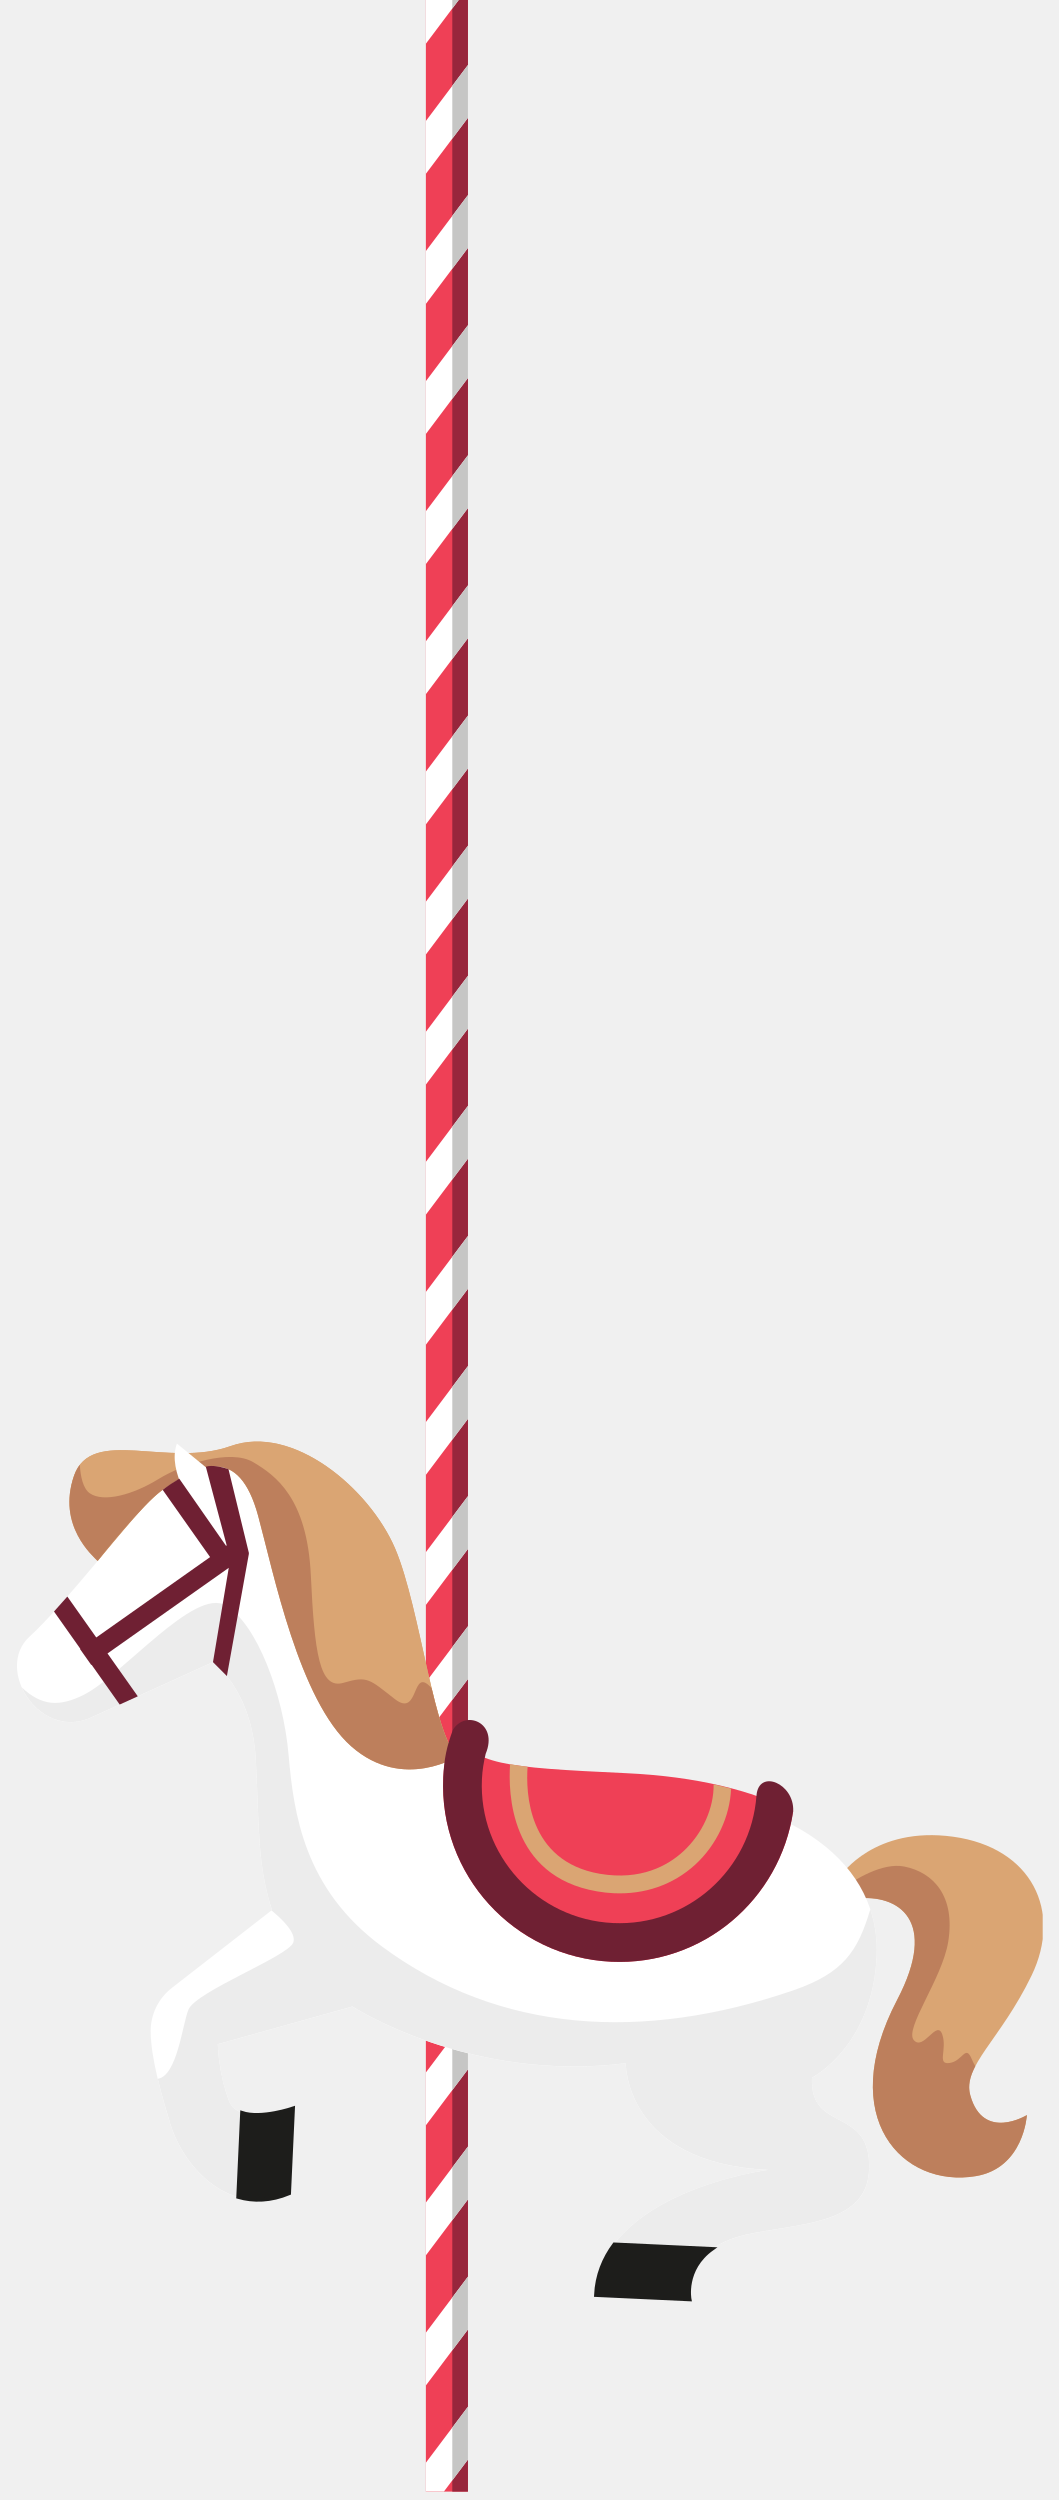
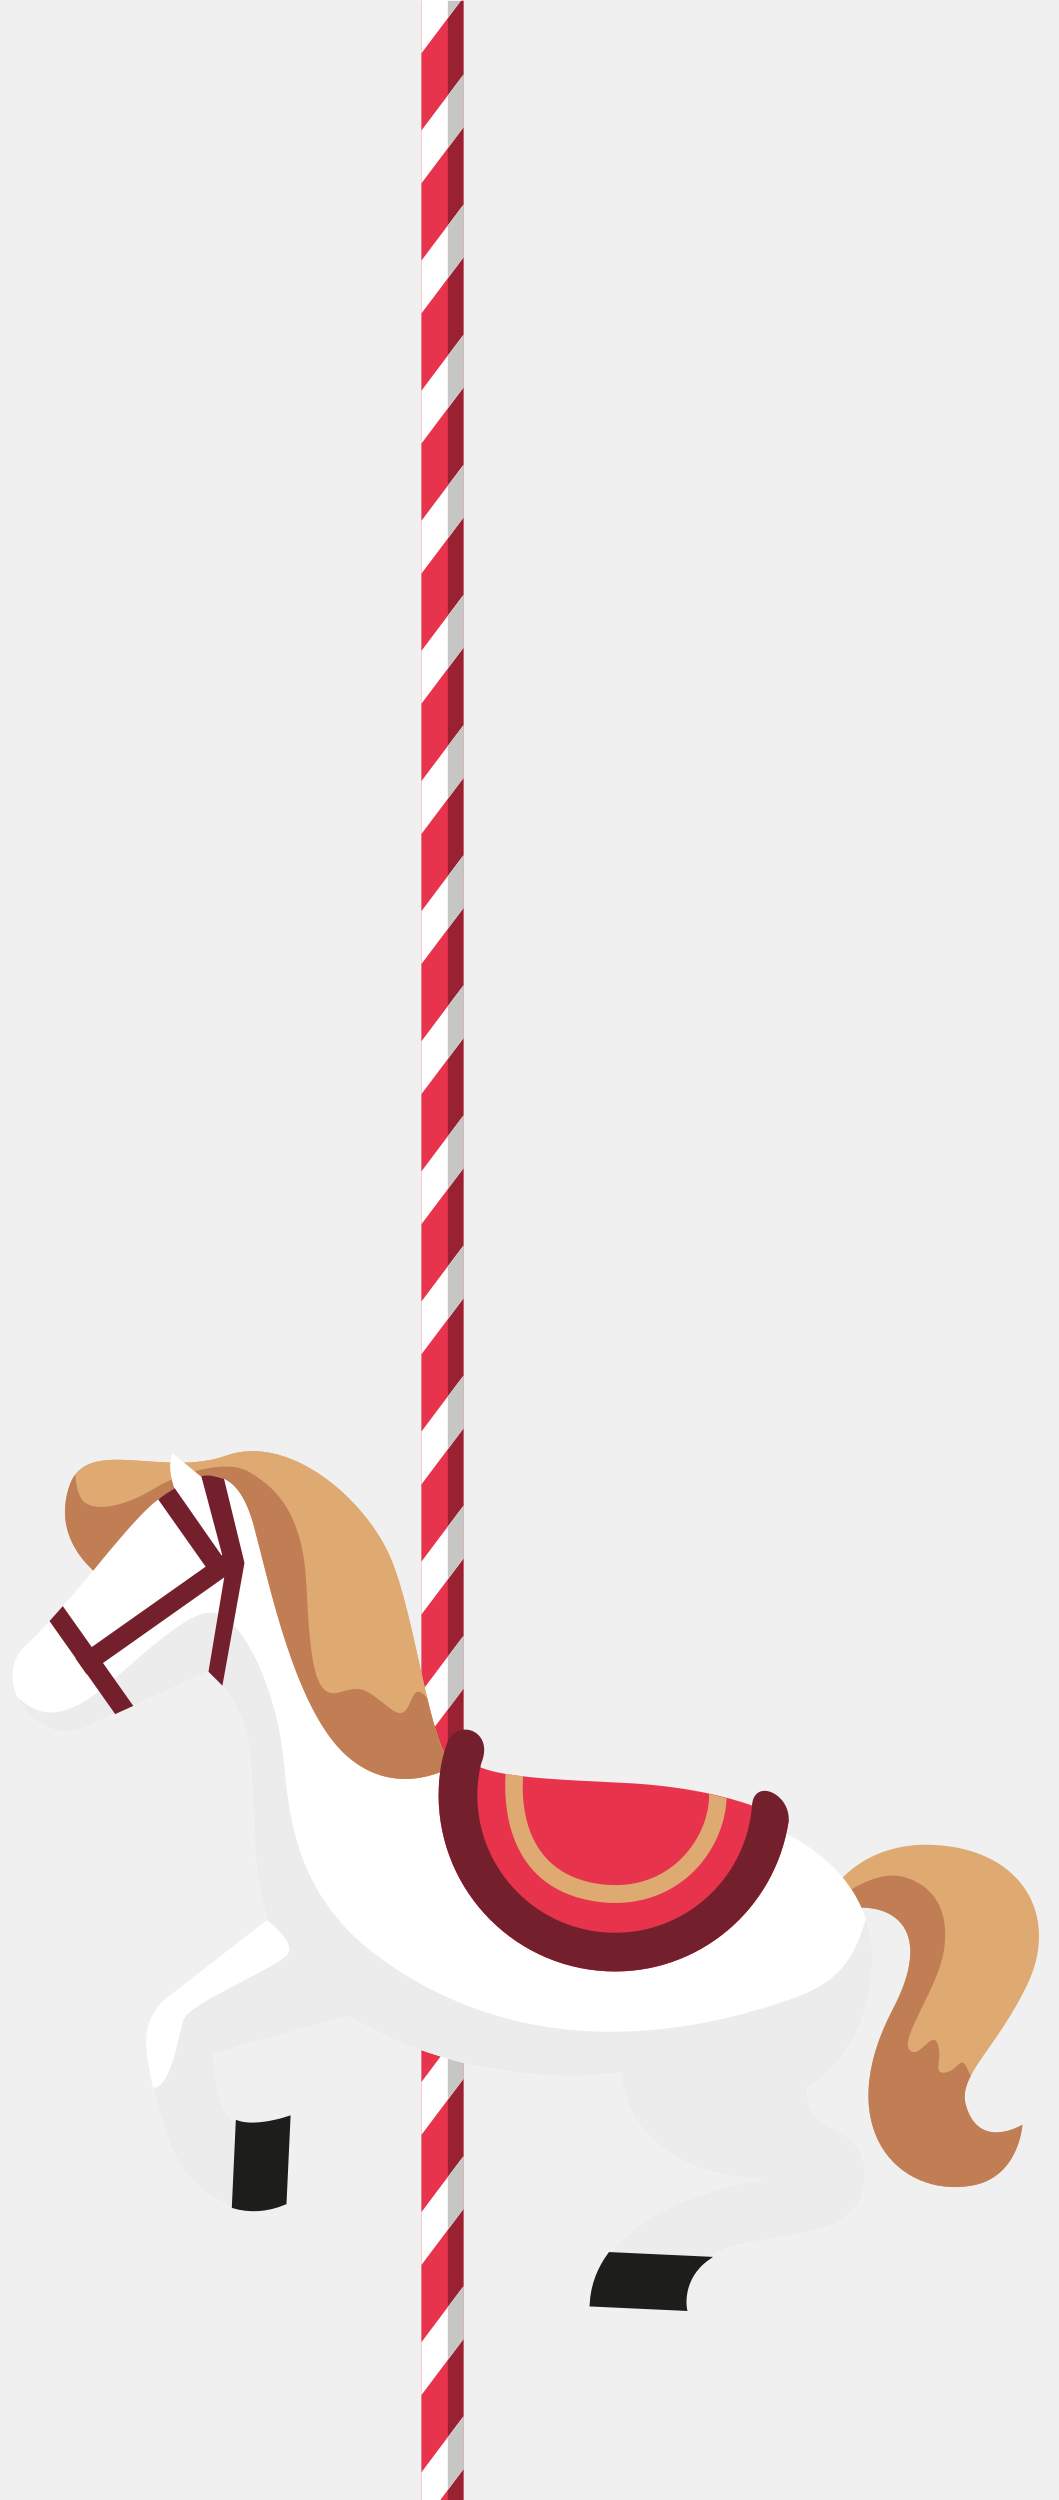
<svg xmlns="http://www.w3.org/2000/svg" xmlns:xlink="http://www.w3.org/1999/xlink" version="1.1" id="Layer_1" x="0px" y="0px" viewBox="0 0 300 708.5" style="enable-background:new 0 0 300 708.5;" xml:space="preserve">
  <style type="text/css">
- 	.st0{clip-path:url(#SVGID_00000134962428947862925340000017343034532673381563_);}
- 	.st1{fill:#EF4056;}
- 	.st2{fill:#97263C;}
+ 	.st0{clip-path:url(#SVGID_00000113341510991879657390000010705761485585772174_);}
+ 	.st1{fill:#E7344C;}
+ 	.st2{fill:#992132;}
	.st3{fill:#FFFFFF;}
	.st4{fill:#C6C6C5;}
- 	.st5{fill:#DAA573;}
- 	.st6{fill:#BD7F5C;}
+ 	.st5{fill:#DFAA72;}
+ 	.st6{fill:#C17E54;}
	.st7{fill:#ECECEC;}
	.st8{fill:#1D1D1B;stroke:#1D1D1B;stroke-width:0.971;stroke-miterlimit:10;}
- 	.st9{fill:#6F2033;}
+ 	.st9{fill:#73202C;}
</style>
  <g>
-     <defs>
-       <rect id="SVGID_1_" x="4.5" y="-0.5" width="291" height="709" />
-     </defs>
-     <clipPath id="SVGID_00000088111864039849385530000013293002050256927935_">
-       <use xlink:href="#SVGID_1_" style="overflow:visible;" />
-     </clipPath>
-     <g style="clip-path:url(#SVGID_00000088111864039849385530000013293002050256927935_);">
-       <g>
-         <rect x="120.69" y="-2.48" class="st1" width="11.92" height="708.6" />
-         <rect x="128.18" y="-2.48" class="st2" width="4.43" height="708.6" />
-         <path class="st3" d="M120.69,550.48l11.92-15.87v14.97l-11.92,15.87V550.48z M120.69,528.58l11.92-15.87v-14.97l-11.92,15.87     V528.58z M120.69,602.32l11.92-15.87v-14.97l-11.92,15.87V602.32z M120.69,639.18l11.92-15.87v-14.97l-11.92,15.87V639.18z      M120.69,706.11h5.11l6.81-9.07v-14.97l-11.92,15.87V706.11z M120.69,676.05l11.92-15.87v-14.97l-11.92,15.87V676.05z      M120.69,491.71l11.92-15.87v-14.97l-11.92,15.87V491.71z M120.69,307.38l11.92-15.87v-14.97l-11.92,15.87V307.38z      M120.69,270.51l11.92-15.87v-14.97l-11.92,15.87V270.51z M120.69,233.64l11.92-15.87V202.8l-11.92,15.87V233.64z M120.69,344.24     l11.92-15.87v-14.97l-11.92,15.87V344.24z M120.69,417.98l11.92-15.87v-14.97l-11.92,15.87V417.98z M120.69,381.11l11.92-15.87     v-14.97l-11.92,15.87V381.11z M120.69,454.85l11.92-15.87v-14.97l-11.92,15.87V454.85z M120.69,86.13l11.92-15.87V55.29     l-11.92,15.87V86.13z M120.69,49.26l11.92-15.87V18.42l-11.92,15.87V49.26z M120.69,122.99l11.92-15.87V92.16l-11.92,15.87     V122.99z M120.69,159.86l11.92-15.87v-14.97l-11.92,15.87V159.86z M120.69,196.73l11.92-15.87v-14.97l-11.92,15.87V196.73z      M120.69-2.58v14.97l11.92-15.87v-14.97L120.69-2.58z" />
+     <g>
+       <defs>
+         <rect id="SVGID_1_" width="300" height="708.5" />
+       </defs>
+       <clipPath id="SVGID_00000157285397731274771270000010820346809879210658_">
+         <use xlink:href="#SVGID_1_" style="overflow:visible;" />
+       </clipPath>
+       <g style="clip-path:url(#SVGID_00000157285397731274771270000010820346809879210658_);">
        <g>
-           <polygon class="st4" points="128.18,466.77 128.18,481.74 132.61,475.84 132.61,460.88     " />
-           <polygon class="st4" points="128.18,429.9 128.18,444.87 132.61,438.97 132.61,424.01     " />
-           <polygon class="st4" points="128.18,503.64 128.18,518.6 132.61,512.71 132.61,497.74     " />
-           <polygon class="st4" points="128.18,393.04 128.18,408 132.61,402.11 132.61,387.14     " />
-           <polygon class="st4" points="128.18,651.11 128.18,666.07 132.61,660.18 132.61,645.21     " />
-           <polygon class="st4" points="128.18,356.17 128.18,371.13 132.61,365.24 132.61,350.28     " />
-           <polygon class="st4" points="132.61,697.05 132.61,682.08 128.18,687.98 128.18,702.94     " />
-           <polygon class="st4" points="128.18,540.51 128.18,555.47 132.61,549.58 132.61,534.61     " />
-           <polygon class="st4" points="128.18,614.24 128.18,629.21 132.61,623.31 132.61,608.35     " />
-           <polygon class="st4" points="128.18,577.37 128.18,592.34 132.61,586.45 132.61,571.48     " />
-           <polygon class="st4" points="128.18,98.05 128.18,113.02 132.61,107.12 132.61,92.16     " />
-           <polygon class="st4" points="128.18,61.18 128.18,76.15 132.61,70.25 132.61,55.29     " />
-           <polygon class="st4" points="128.18,134.92 128.18,149.88 132.61,143.99 132.61,129.02     " />
-           <polygon class="st4" points="128.18,24.31 128.18,39.28 132.61,33.39 132.61,18.42     " />
-           <polygon class="st4" points="128.18,2.41 131.86,-2.48 128.18,-2.48     " />
-           <polygon class="st4" points="128.18,171.79 128.18,186.75 132.61,180.86 132.61,165.89     " />
-           <polygon class="st4" points="128.18,245.57 128.18,260.53 132.61,254.64 132.61,239.67     " />
-           <polygon class="st4" points="128.18,282.43 128.18,297.4 132.61,291.5 132.61,276.54     " />
-           <polygon class="st4" points="128.18,319.3 128.18,334.27 132.61,328.37 132.61,313.41     " />
-           <polygon class="st4" points="128.18,208.7 128.18,223.66 132.61,217.77 132.61,202.8     " />
+           <rect x="119.42" y="0.23" class="st1" width="11.92" height="708.6" />
+           <rect x="126.92" y="0.23" class="st2" width="4.43" height="708.6" />
+           <path class="st3" d="M119.42,553.2l11.92-15.87v14.97l-11.92,15.87V553.2z M119.42,531.3l11.92-15.87v-14.97l-11.92,15.87V531.3      z M119.42,605.03l11.92-15.87V574.2l-11.92,15.87V605.03z M119.42,641.9l11.92-15.87v-14.97l-11.92,15.87V641.9z M119.42,708.83      h5.11l6.81-9.07V684.8l-11.92,15.87V708.83z M119.42,678.77l11.92-15.87v-14.97l-11.92,15.87V678.77z M119.42,494.43      l11.92-15.87v-14.97l-11.92,15.87V494.43z M119.42,310.09l11.92-15.87v-14.97l-11.92,15.87V310.09z M119.42,273.22l11.92-15.87      v-14.97l-11.92,15.87V273.22z M119.42,236.36l11.92-15.87v-14.97l-11.92,15.87V236.36z M119.42,346.96l11.92-15.87v-14.97      l-11.92,15.87V346.96z M119.42,420.69l11.92-15.87v-14.97l-11.92,15.87V420.69z M119.42,383.83l11.92-15.87v-14.97l-11.92,15.87      V383.83z M119.42,457.56l11.92-15.87v-14.97l-11.92,15.87V457.56z M119.42,88.84l11.92-15.87V58l-11.92,15.87V88.84z       M119.42,51.97l11.92-15.87V21.14l-11.92,15.87V51.97z M119.42,125.71l11.92-15.87V94.87l-11.92,15.87V125.71z M119.42,162.58      l11.92-15.87v-14.97l-11.92,15.87V162.58z M119.42,199.44l11.92-15.87V168.6l-11.92,15.87V199.44z M119.42,0.14v14.97      l11.92-15.87v-14.97L119.42,0.14z" />
+           <g>
+             <polygon class="st4" points="126.92,469.49 126.92,484.45 131.35,478.56 131.35,463.59      " />
+             <polygon class="st4" points="126.92,432.62 126.92,447.58 131.35,441.69 131.35,426.73      " />
+             <polygon class="st4" points="126.92,506.35 126.92,521.32 131.35,515.42 131.35,500.46      " />
+             <polygon class="st4" points="126.92,395.75 126.92,410.72 131.35,404.82 131.35,389.86      " />
+             <polygon class="st4" points="126.92,653.82 126.92,668.79 131.35,662.9 131.35,647.93      " />
+             <polygon class="st4" points="126.92,358.88 126.92,373.85 131.35,367.96 131.35,352.99      " />
+             <polygon class="st4" points="131.35,699.76 131.35,684.8 126.92,690.69 126.92,705.66      " />
+             <polygon class="st4" points="126.92,543.22 126.92,558.19 131.35,552.29 131.35,537.33      " />
+             <polygon class="st4" points="126.92,616.96 126.92,631.92 131.35,626.03 131.35,611.06      " />
+             <polygon class="st4" points="126.92,580.09 126.92,595.05 131.35,589.16 131.35,574.2      " />
+             <polygon class="st4" points="126.92,100.77 126.92,115.73 131.35,109.84 131.35,94.87      " />
+             <polygon class="st4" points="126.92,63.9 126.92,78.86 131.35,72.97 131.35,58      " />
+             <polygon class="st4" points="126.92,137.63 126.92,152.6 131.35,146.71 131.35,131.74      " />
+             <polygon class="st4" points="126.92,27.03 126.92,42 131.35,36.1 131.35,21.14      " />
+             <polygon class="st4" points="126.92,5.13 130.6,0.23 126.92,0.23      " />
+             <polygon class="st4" points="126.92,174.5 126.92,189.47 131.35,183.57 131.35,168.61      " />
+             <polygon class="st4" points="126.92,248.28 126.92,263.25 131.35,257.35 131.35,242.39      " />
+             <polygon class="st4" points="126.92,285.15 126.92,300.11 131.35,294.22 131.35,279.25      " />
+             <polygon class="st4" points="126.92,322.02 126.92,336.98 131.35,331.09 131.35,316.12      " />
+             <polygon class="st4" points="126.92,211.41 126.92,226.38 131.35,220.49 131.35,205.52      " />
+           </g>
+         </g>
+         <g>
+           <path class="st5" d="M237.13,534.09c0,0,9.39-13.92,31.7-10.86c22.31,3.06,31.09,21.1,22.22,39.4      c-8.87,18.3-19.62,25.58-17.35,33.85c3.64,13.26,16.05,5.64,16.05,5.64s-0.84,15-14.45,17.3c-20.66,3.5-39.91-16.36-22.3-49.99      c11.84-22.6,0.31-29.98-11.61-28.68C236.01,541.34,237.13,534.09,237.13,534.09z" />
+           <path class="st6" d="M275.31,619.43c13.6-2.3,14.45-17.3,14.45-17.3s-12.41,7.62-16.05-5.64c-0.74-2.7-0.09-5.3,1.43-8.21      c-0.36-0.61-0.7-1.27-0.99-1.99c-1.81-4.34-2.53,0.54-6.28,1.08c-3.75,0.54-0.59-3.79-2.11-8.13s-5.35,4.88-8.06,1.63      c-2.71-3.25,8.06-17.35,9.76-27.82c2.1-12.94-4.16-19.69-12.42-21.35c-6.31-1.26-14.27,3.83-17.69,6.31      c0.46,1.6,1.55,3.03,4.06,2.76c11.93-1.3,23.45,6.08,11.61,28.68C235.39,603.07,254.65,622.93,275.31,619.43z" />
+           <path class="st5" d="M30.57,449.3c-1.22-1.31-15.78-14.24-10.84-28.37s26.69-2.06,44.36-8.4c17.67-6.35,39.34,12.04,46.61,29      c7.27,16.96,11.35,56.51,18.24,58.68c0,0-15.91,10.43-30.66-2.6c-14.76-13.03-17.6-33.05-18.34-49.71s-8.66-27.28-21.3-29      C46.81,417.3,30.57,449.3,30.57,449.3z" />
+           <path class="st3" d="M41.68,427.56c-5.9,5.38-24.48,29.77-34.56,38.95c-10.08,9.18,2.85,29.57,17.39,22.96      s34.56-15.71,34.56-15.71s11.15,7.68,12.17,27.93c1.01,20.24,0.44,29.19,4.55,42.34l-28.34,22.04      c-3.83,2.98-6.06,7.51-6.02,12.36c0.06,7.56,3.05,17.96,5.51,26.03c3.96,13,17.19,26.82,33.77,19.88l1.12-24.16      c0,0-15.41,5.31-18.18-2.03c-3.07-8.11-3.19-16.11-3.19-16.11l38.17-10.67c0,0,33.26,21.65,77.43,16.07      c0,0-0.23,28.34,40.29,30.22c0,0-47.42,6.27-48.78,35.52l26.65,1.24c0,0-2.87-14.07,15.84-18.37      c13.95-3.21,34.23-2.49,34.96-18.2c0.86-18.57-16.91-10.35-16.17-26.32c0,0,17.13-8.76,18.32-34.33      c1.19-25.57-21.97-45.97-71.16-48.26s-49.37-7.72-57.07-24.37S96.87,423.2,74.79,417.8C59.34,414.02,47.58,422.18,41.68,427.56z      " />
+           <path class="st5" d="M26.4,445.1c-1.22-1.31-11.61-10.04-6.67-24.16s26.69-2.06,44.36-8.4c17.67-6.35,39.34,12.04,46.61,29      c7.27,16.96,11.35,56.51,18.24,58.68c0,0-15.91,10.43-30.66-2.6c-14.76-13.03-22-49.19-26.37-65.28      c-5.5-20.26-16.59-14.66-27.08-7.41C39.33,428.72,26.4,445.1,26.4,445.1z" />
+           <path class="st6" d="M98.27,497.62c14.76,13.03,30.66,2.6,30.66,2.6c-2.99-0.94-5.45-8.94-7.88-19.07l0,0      c-5.86-6.64-3.28,8.61-10.41,3.09c-7.13-5.51-7.6-6.7-14.51-4.63c-6.91,2.08-8.26-8.56-9.3-30.48s-9.99-28.27-16.34-32.04      c-6.36-3.76-19.71,0.39-26.85,4.8c-7.13,4.41-15.56,6.74-19.46,4.02c-1.95-1.36-2.63-4.88-2.82-8.06      c-0.66,0.85-1.21,1.87-1.63,3.08c-4.94,14.13,5.44,22.85,6.67,24.16c0,0,12.94-16.38,18.42-20.17      c10.49-7.25,21.58-12.85,27.08,7.41C76.27,448.43,83.51,484.59,98.27,497.62z" />
+           <path class="st3" d="M54.29,430.76c0,0-8.4-10.81-5.42-18.93l17.99,14.73L54.29,430.76z" />
+           <path class="st7" d="M247.18,557.2c0.22-4.66-0.38-9.15-1.79-13.4c-3.52,11.81-7.52,18.06-21.88,22.99      c-42.67,14.65-83.35,12.1-116.51-12.44c-22.06-16.32-25.02-37.47-26.49-54.44c-1.47-16.97-8.94-36.97-17.8-42.21      s-29.23,19.79-40.2,25.3c-6.92,3.48-11.94,3.23-17.6-2.07c3.1,6.99,11.07,12.41,19.61,8.53c14.54-6.61,34.56-15.71,34.56-15.71      s11.15,7.68,12.17,27.93c1.01,20.24,0.44,29.19,4.55,42.34l-0.13,0.1c2.74,2.23,7.22,6.4,6.17,9.14      c-1.49,3.9-27.57,13.83-29.69,18.97c-1.73,4.2-3.19,18.8-8.71,19.62c1.04,4.36,2.34,8.74,3.51,12.6      c3.96,13,17.19,26.82,33.77,19.88l1.12-24.16c0,0-15.41,5.31-18.18-2.03c-3.07-8.11-3.19-16.11-3.19-16.11l38.17-10.67      c0,0,33.26,21.65,77.43,16.07c0,0-0.23,28.34,40.29,30.22c0,0-47.42,6.27-48.78,35.52l26.65,1.24c0,0-2.87-14.07,15.84-18.37      c13.95-3.21,34.23-2.49,34.96-18.2c0.86-18.57-16.91-10.35-16.17-26.32C228.86,591.53,245.99,582.77,247.18,557.2z" />
+           <path class="st8" d="M172.82,638.73c-3.01,4.05-4.98,8.82-5.24,14.45l26.65,1.24c0,0-1.75-8.59,6.41-14.4L172.82,638.73z" />
+           <path class="st1" d="M176.19,505.24c-35.44-1.65-43-2.45-48.47-11.75c-1.74,4.7-3.13,7.64-3.37,12.91      c-1.28,27.59,20.04,50.98,47.63,52.27c25.89,1.2,47.85-17.59,51.54-42.7C211.87,510.22,196.52,506.18,176.19,505.24z" />
+           <path class="st9" d="M213.13,511.54c-1.53,21.02-19.46,37.14-40.64,36.16c-21.53-1-38.17-19.26-37.17-40.79      c0.11-2.47,0.51-4.85,1.06-7.17c3.71-8.92-5.85-12.59-9.3-6.76c-1.74,4.7-2.48,8.14-2.72,13.41      c-1.28,27.59,20.04,50.98,47.63,52.27c25.89,1.2,47.85-17.59,51.54-42.7C223.87,508.12,213.75,503.92,213.13,511.54z" />
+           <path class="st5" d="M205.92,509.62c-1.61-0.42-3.24-0.84-4.95-1.21c0.11,6.66-3.13,14-8.66,19.05      c-4.34,3.97-11.96,8.25-23.55,6.3c-20.6-3.55-21.02-23.27-20.51-30.35c-1.84-0.21-3.45-0.47-4.96-0.73      c-0.56,7.91-0.16,31.79,24.62,36.05c1.59,0.28,3.17,0.46,4.74,0.53c8.79,0.41,16.85-2.39,23.07-8.07      C201.93,525.51,205.63,517.32,205.92,509.62z" />
+           <path class="st9" d="M69.2,442.87l0.07-0.02l-5.79-23.77c-1.89-0.65-4.7-1.25-6.42-0.69l5.91,22.28l-0.18,0.13l-13.26-19.03      c-1.73,1.03-3.32,2.1-4.7,3.17L58.27,444L26,466.77l-8.2-11.6c-1.3,1.49-2.55,2.88-3.78,4.24l7.46,10.56l-0.09,0.07l3.19,4.52      l0.09-0.07l7.97,11.29c1.72-0.78,3.42-1.55,5.13-2.33l-8.58-12.15l34.36-24.27l-4.47,26.73l3.95,3.96l6.25-34.74L69.2,442.87z" />
+           <path class="st8" d="M67.29,601.44l-1.1,23.93c4.38,1.27,9.29,1.15,14.53-1.04l1.12-24.16      C81.84,600.17,72.76,603.3,67.29,601.44z" />
        </g>
      </g>
-       <g>
-         <path class="st5" d="M238.4,531.38c0,0,9.39-13.92,31.7-10.86c22.31,3.06,31.09,21.1,22.22,39.4     c-8.87,18.3-19.62,25.58-17.35,33.85c3.64,13.26,16.05,5.64,16.05,5.64s-0.84,15-14.45,17.3c-20.66,3.5-39.91-16.36-22.3-49.99     c11.84-22.6,0.31-29.98-11.61-28.68C237.28,538.63,238.4,531.38,238.4,531.38z" />
-         <path class="st6" d="M276.57,616.71c13.6-2.3,14.45-17.3,14.45-17.3s-12.41,7.62-16.05-5.64c-0.74-2.7-0.09-5.3,1.43-8.21     c-0.36-0.61-0.7-1.27-0.99-1.99c-1.81-4.34-2.53,0.54-6.28,1.08c-3.75,0.54-0.59-3.79-2.11-8.13c-1.52-4.34-5.35,4.88-8.06,1.63     c-2.71-3.25,8.06-17.35,9.76-27.82c2.1-12.94-4.16-19.69-12.42-21.35c-6.31-1.26-14.27,3.83-17.69,6.31     c0.46,1.6,1.55,3.03,4.06,2.76c11.93-1.3,23.45,6.08,11.61,28.68C236.66,600.35,255.91,620.21,276.57,616.71z" />
-         <path class="st5" d="M31.84,446.59c-1.22-1.31-15.78-14.24-10.84-28.37c4.94-14.13,26.69-2.06,44.36-8.4     c17.67-6.35,39.34,12.04,46.61,29c7.27,16.96,11.35,56.51,18.24,58.68c0,0-15.91,10.43-30.66-2.6     c-14.76-13.03-17.6-33.05-18.34-49.71c-0.74-16.66-8.66-27.28-21.3-29C48.07,414.58,31.84,446.59,31.84,446.59z" />
-         <path class="st3" d="M42.95,424.85c-5.9,5.38-24.48,29.77-34.56,38.95c-10.08,9.18,2.85,29.57,17.39,22.96     c14.54-6.61,34.56-15.71,34.56-15.71s11.15,7.68,12.17,27.93c1.01,20.24,0.44,29.19,4.55,42.34l-28.34,22.04     c-3.83,2.98-6.06,7.51-6.02,12.36c0.06,7.56,3.05,17.96,5.51,26.03c3.96,13,17.19,26.82,33.77,19.88l1.12-24.16     c0,0-15.41,5.31-18.18-2.03c-3.07-8.11-3.19-16.11-3.19-16.11l38.17-10.67c0,0,33.26,21.65,77.43,16.07     c0,0-0.23,28.34,40.29,30.22c0,0-47.42,6.27-48.78,35.52l26.65,1.24c0,0-2.87-14.07,15.84-18.37     c13.95-3.21,34.23-2.49,34.96-18.2c0.86-18.57-16.91-10.35-16.17-26.32c0,0,17.13-8.76,18.32-34.33     c1.19-25.57-21.97-45.97-71.16-48.26c-49.19-2.29-49.37-7.72-57.07-24.37c-7.7-16.65-22.07-61.37-44.15-66.77     C60.6,411.3,48.85,419.47,42.95,424.85z" />
-         <path class="st5" d="M27.66,442.38c-1.22-1.31-11.61-10.04-6.67-24.16c4.94-14.13,26.69-2.06,44.36-8.4     c17.67-6.35,39.34,12.04,46.61,29c7.27,16.96,11.35,56.51,18.24,58.68c0,0-15.91,10.43-30.66-2.6     c-14.76-13.03-22-49.19-26.37-65.28c-5.5-20.26-16.59-14.66-27.08-7.41C40.6,426.01,27.66,442.38,27.66,442.38z" />
-         <path class="st6" d="M99.53,494.9c14.76,13.03,30.66,2.6,30.66,2.6c-2.99-0.94-5.45-8.94-7.88-19.07c0,0,0,0,0,0     c-5.86-6.64-3.28,8.61-10.41,3.09c-7.13-5.51-7.6-6.7-14.51-4.63c-6.91,2.08-8.26-8.56-9.3-30.48     c-1.04-21.92-9.99-28.27-16.34-32.04c-6.36-3.76-19.71,0.39-26.85,4.8s-15.56,6.74-19.46,4.02c-1.95-1.36-2.63-4.88-2.82-8.06     c-0.66,0.85-1.21,1.87-1.63,3.08c-4.94,14.13,5.44,22.85,6.67,24.16c0,0,12.94-16.38,18.42-20.17     c10.49-7.25,21.58-12.85,27.08,7.41C77.53,445.71,84.77,481.88,99.53,494.9z" />
-         <path class="st3" d="M55.56,428.04c0,0-8.4-10.81-5.42-18.93l17.99,14.73L55.56,428.04z" />
-         <path class="st7" d="M248.44,554.49c0.22-4.66-0.38-9.15-1.79-13.4c-3.52,11.81-7.52,18.06-21.88,22.99     c-42.67,14.65-83.35,12.1-116.51-12.44c-22.06-16.32-25.02-37.47-26.49-54.44c-1.47-16.97-8.94-36.97-17.8-42.21     c-8.86-5.24-29.23,19.79-40.2,25.3c-6.92,3.48-11.94,3.23-17.6-2.07c3.1,6.99,11.07,12.41,19.61,8.53     c14.54-6.61,34.56-15.71,34.56-15.71s11.15,7.68,12.17,27.93c1.01,20.24,0.44,29.19,4.55,42.34l-0.13,0.1     c2.74,2.23,7.22,6.4,6.17,9.14c-1.49,3.9-27.57,13.83-29.69,18.97c-1.73,4.2-3.19,18.8-8.71,19.62c1.04,4.36,2.34,8.74,3.51,12.6     c3.96,13,17.19,26.82,33.77,19.88l1.12-24.16c0,0-15.41,5.31-18.18-2.03c-3.07-8.11-3.19-16.11-3.19-16.11l38.17-10.67     c0,0,33.26,21.65,77.43,16.07c0,0-0.23,28.34,40.29,30.22c0,0-47.42,6.27-48.78,35.52l26.65,1.24c0,0-2.87-14.07,15.84-18.37     c13.95-3.21,34.23-2.49,34.96-18.2c0.86-18.57-16.91-10.35-16.17-26.32C230.13,588.82,247.26,580.06,248.44,554.49z" />
-         <path class="st8" d="M174.08,636.01c-3.01,4.05-4.98,8.82-5.24,14.45l26.65,1.24c0,0-1.75-8.59,6.41-14.4L174.08,636.01z" />
-         <path class="st1" d="M177.46,502.52c-35.44-1.65-43-2.45-48.47-11.75c-1.74,4.7-3.13,7.64-3.37,12.91     c-1.28,27.59,20.04,50.98,47.63,52.27c25.89,1.2,47.85-17.59,51.54-42.7C213.14,507.5,197.79,503.47,177.46,502.52z" />
-         <path class="st9" d="M214.39,508.83c-1.53,21.02-19.46,37.14-40.64,36.16c-21.53-1-38.17-19.26-37.17-40.79     c0.11-2.47,0.51-4.85,1.06-7.17c3.71-8.92-5.85-12.59-9.3-6.76c-1.74,4.7-2.48,8.14-2.72,13.41     c-1.28,27.59,20.04,50.98,47.63,52.27c25.89,1.2,47.85-17.59,51.54-42.7C225.14,505.41,215.02,501.2,214.39,508.83z" />
-         <path class="st5" d="M207.19,506.9c-1.61-0.42-3.24-0.84-4.95-1.21c0.11,6.66-3.13,14-8.66,19.05     c-4.34,3.97-11.96,8.25-23.55,6.3c-20.6-3.55-21.02-23.27-20.51-30.35c-1.84-0.21-3.45-0.47-4.96-0.73     c-0.56,7.91-0.16,31.79,24.62,36.05c1.59,0.28,3.17,0.46,4.74,0.53c8.79,0.41,16.85-2.39,23.07-8.07     C203.2,522.8,206.89,514.61,207.19,506.9z" />
-         <path class="st9" d="M70.47,440.15l0.07-0.02l-5.79-23.77c-1.89-0.65-4.7-1.25-6.42-0.69l5.91,22.28l-0.18,0.13l-13.26-19.03     c-1.73,1.03-3.32,2.1-4.7,3.17l13.44,19.06l-32.26,22.78l-8.2-11.6c-1.3,1.49-2.55,2.88-3.78,4.24l7.46,10.56l-0.09,0.07     l3.19,4.52l0.09-0.07l7.97,11.29c1.72-0.78,3.42-1.55,5.13-2.33l-8.58-12.15l34.36-24.27l-4.47,26.73L64.3,475l6.25-34.74     L70.47,440.15z" />
-         <path class="st8" d="M68.55,598.73l-1.1,23.93c4.38,1.27,9.29,1.15,14.53-1.04l1.12-24.16C83.1,597.46,74.03,600.59,68.55,598.73     z" />
-       </g>
+     </g>
+     <g>
+       <defs>
+         <rect id="SVGID_00000120538629463753157940000003128594483873152444_" width="300" height="708.5" />
+       </defs>
+       <clipPath id="SVGID_00000031900975151341900710000009814263498426378685_">
+         <use xlink:href="#SVGID_00000120538629463753157940000003128594483873152444_" style="overflow:visible;" />
+       </clipPath>
    </g>
  </g>
</svg>
